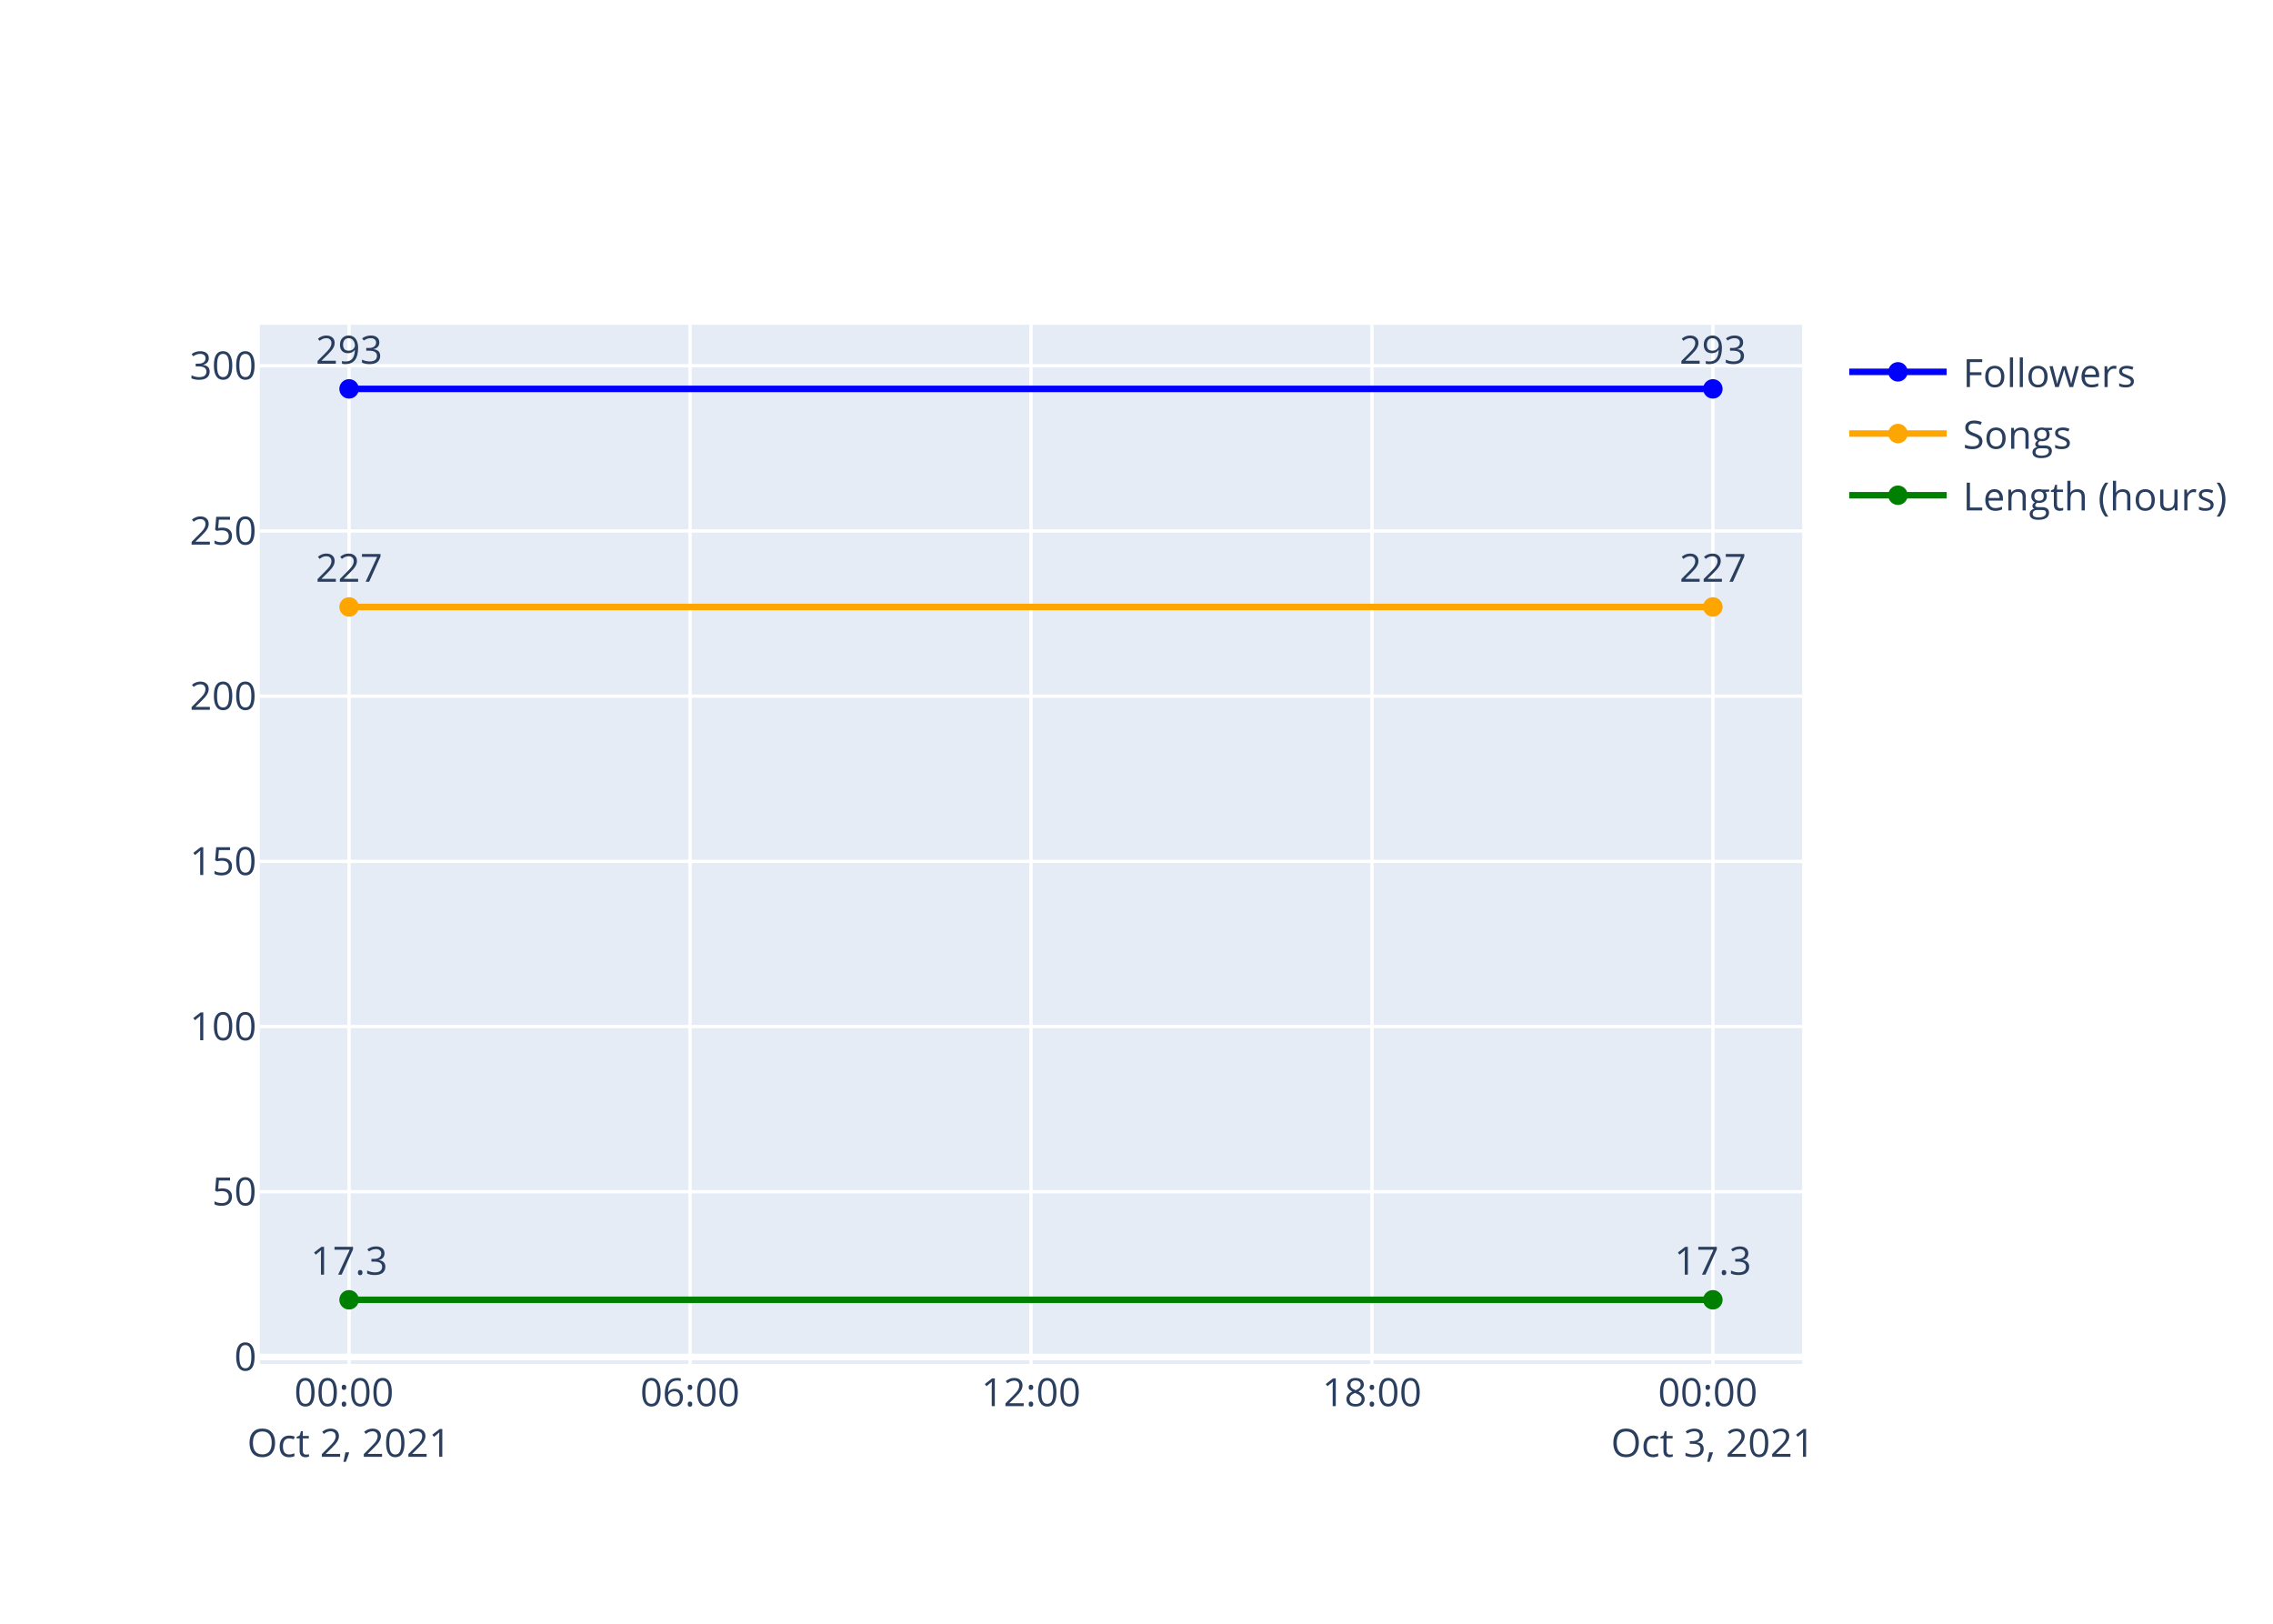
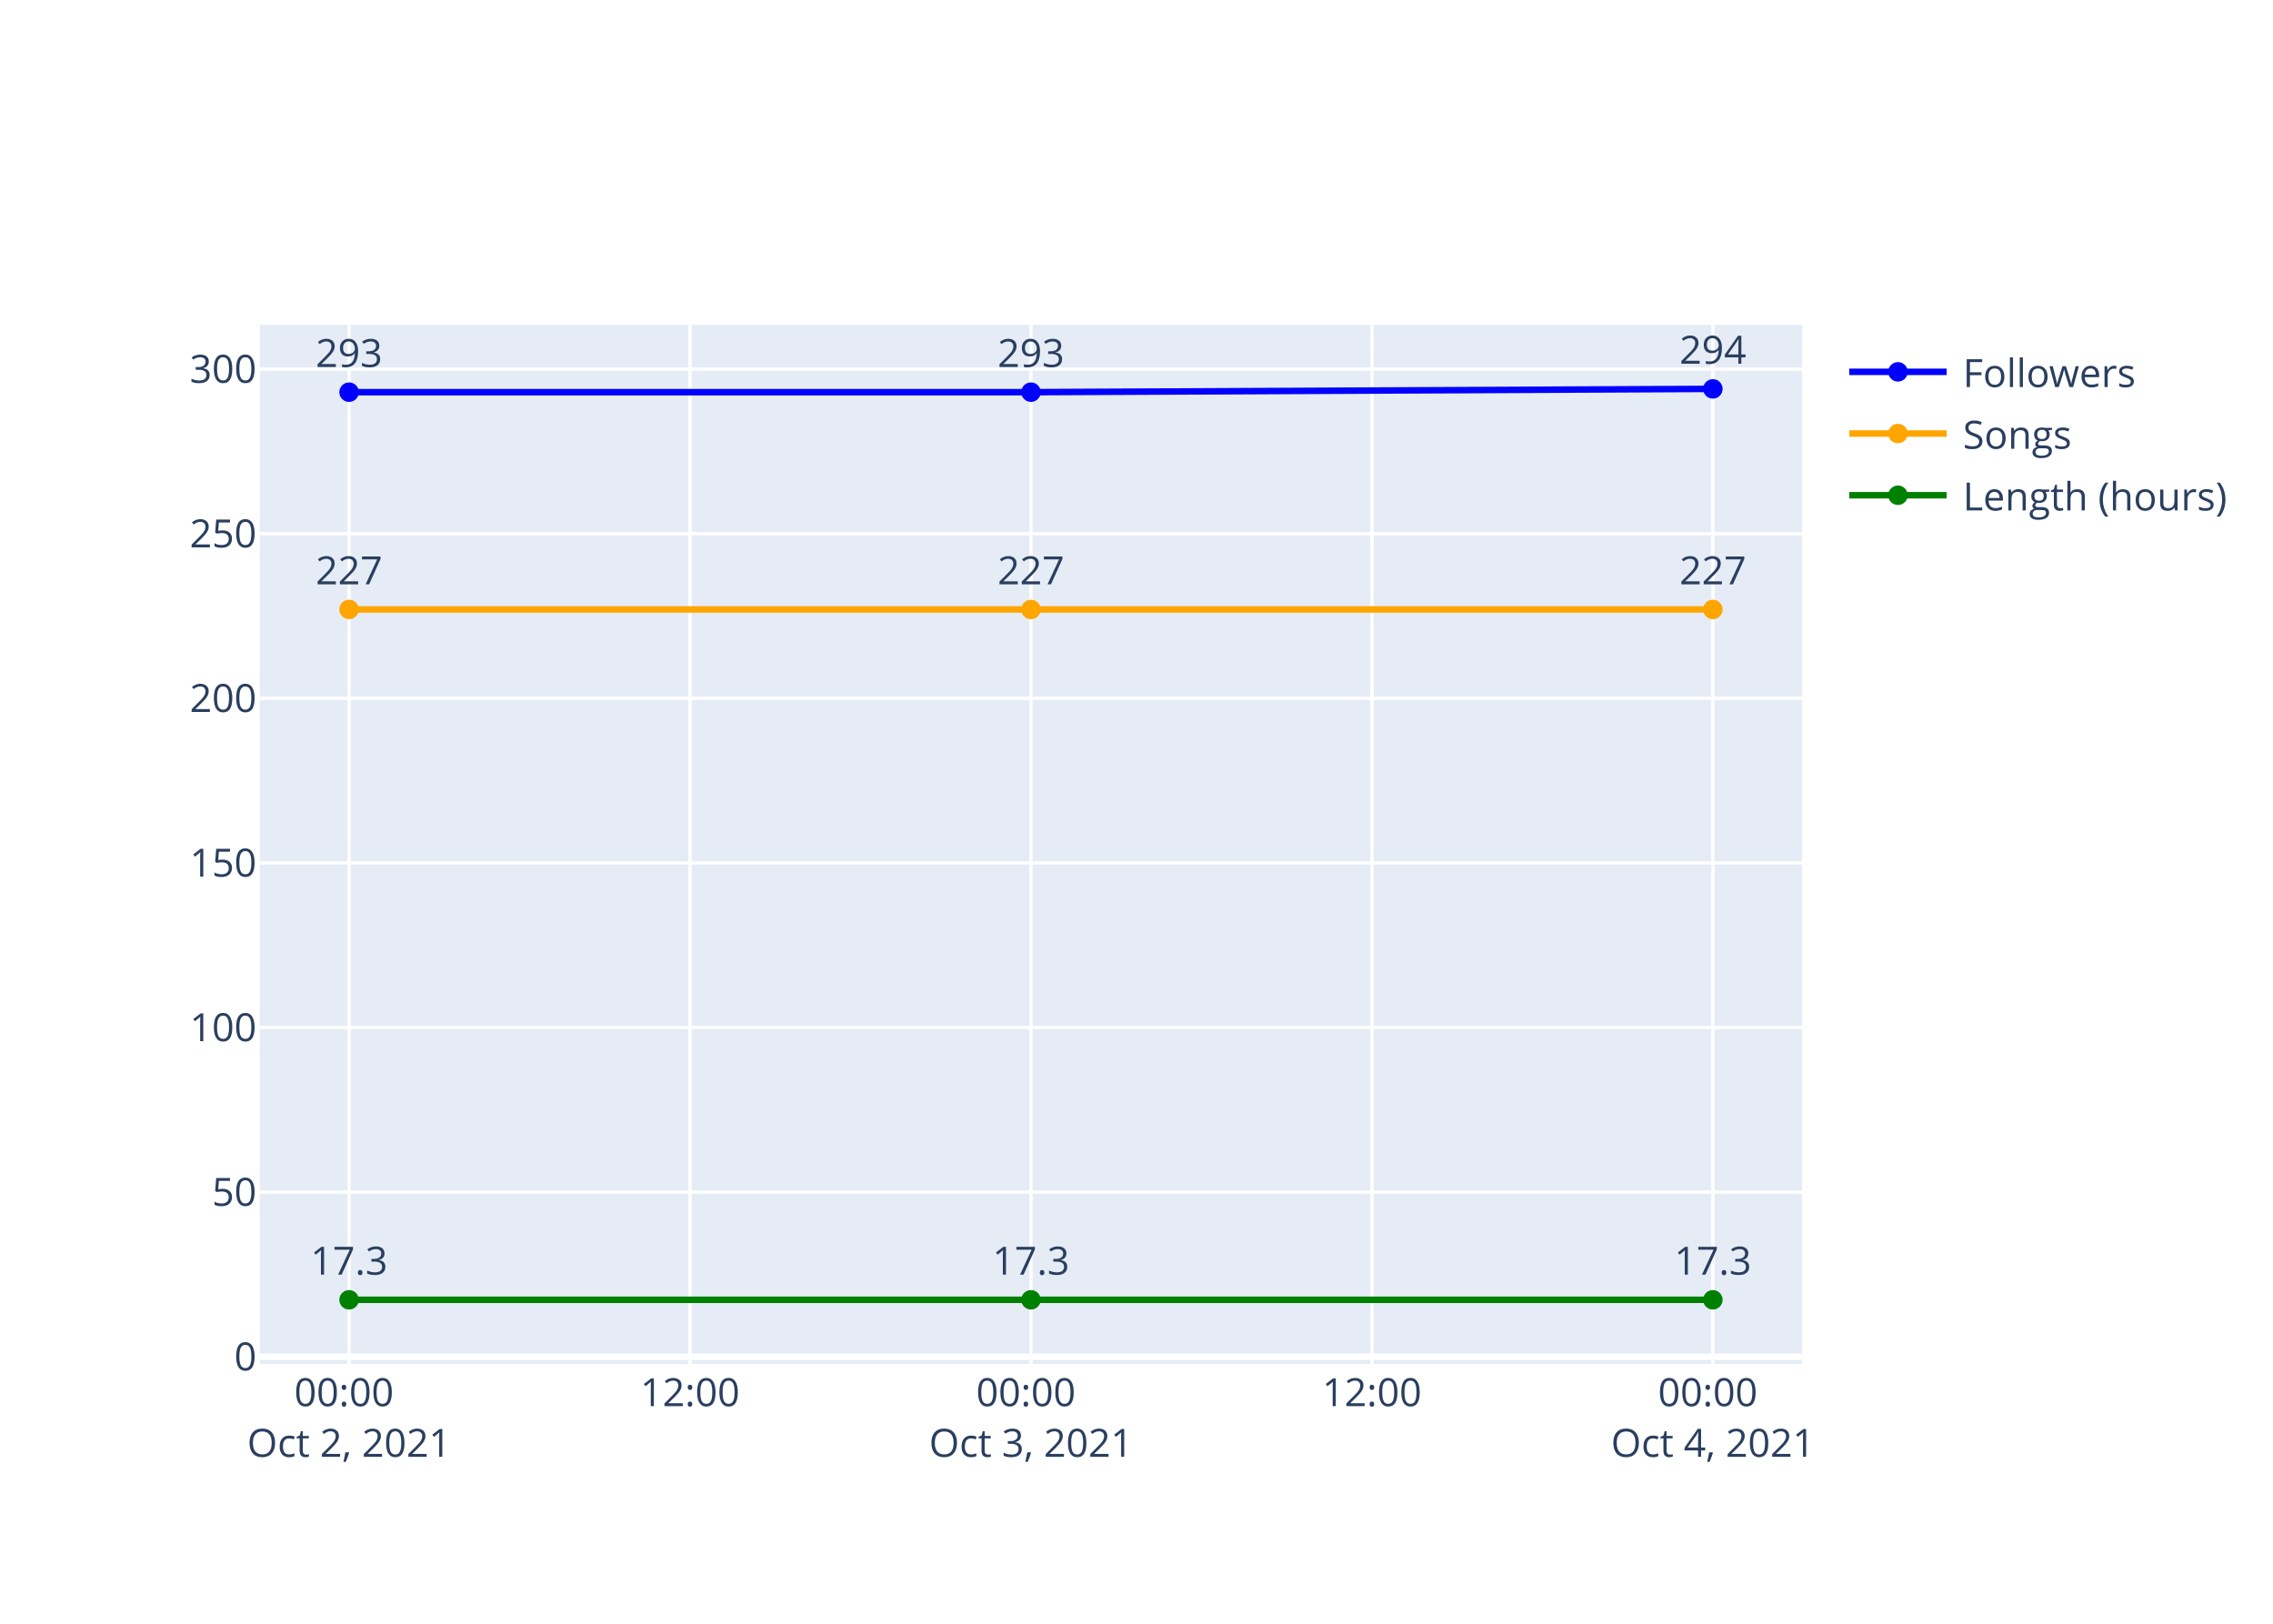
<svg xmlns="http://www.w3.org/2000/svg" class="main-svg" width="700" height="500" style="" viewBox="0 0 700 500">
  <rect x="0" y="0" width="700" height="500" style="fill: rgb(255, 255, 255); fill-opacity: 1;" />
-   <defs id="defs-3121aa">
+   <defs id="defs-47dab3">
    <g class="clips">
-       <clipPath id="clip3121aaxyplot" class="plotclip">
+       <clipPath id="clip47dab3xyplot" class="plotclip">
        <rect width="475" height="320" />
      </clipPath>
-       <clipPath class="axesclip" id="clip3121aax">
+       <clipPath class="axesclip" id="clip47dab3x">
        <rect x="80" y="0" width="475" height="500" />
      </clipPath>
-       <clipPath class="axesclip" id="clip3121aay">
+       <clipPath class="axesclip" id="clip47dab3y">
        <rect x="0" y="100" width="700" height="320" />
      </clipPath>
-       <clipPath class="axesclip" id="clip3121aaxy">
+       <clipPath class="axesclip" id="clip47dab3xy">
        <rect x="80" y="100" width="475" height="320" />
      </clipPath>
    </g>
    <g class="gradients" />
    <g class="patterns" />
  </defs>
  <g class="bglayer">
    <rect class="bg" x="80" y="100" width="475" height="320" style="fill: rgb(229, 236, 246); fill-opacity: 1; stroke-width: 0;" />
  </g>
  <g class="layer-below">
    <g class="imagelayer" />
    <g class="shapelayer" />
  </g>
  <g class="cartesianlayer">
    <g class="subplot xy">
      <g class="layer-subplot">
        <g class="shapelayer" />
        <g class="imagelayer" />
      </g>
      <g class="gridlayer">
        <g class="x">
          <path class="xgrid crisp" transform="translate(107.5,0)" d="M0,100v320" style="stroke: rgb(255, 255, 255); stroke-opacity: 1; stroke-width: 1px;" />
          <path class="xgrid crisp" transform="translate(212.5,0)" d="M0,100v320" style="stroke: rgb(255, 255, 255); stroke-opacity: 1; stroke-width: 1px;" />
          <path class="xgrid crisp" transform="translate(317.5,0)" d="M0,100v320" style="stroke: rgb(255, 255, 255); stroke-opacity: 1; stroke-width: 1px;" />
          <path class="xgrid crisp" transform="translate(422.5,0)" d="M0,100v320" style="stroke: rgb(255, 255, 255); stroke-opacity: 1; stroke-width: 1px;" />
          <path class="xgrid crisp" transform="translate(527.5,0)" d="M0,100v320" style="stroke: rgb(255, 255, 255); stroke-opacity: 1; stroke-width: 1px;" />
        </g>
        <g class="y">
-           <path class="ygrid crisp" transform="translate(0,366.98)" d="M80,0h475" style="stroke: rgb(255, 255, 255); stroke-opacity: 1; stroke-width: 1px;" />
-           <path class="ygrid crisp" transform="translate(0,316.11)" d="M80,0h475" style="stroke: rgb(255, 255, 255); stroke-opacity: 1; stroke-width: 1px;" />
-           <path class="ygrid crisp" transform="translate(0,265.24)" d="M80,0h475" style="stroke: rgb(255, 255, 255); stroke-opacity: 1; stroke-width: 1px;" />
-           <path class="ygrid crisp" transform="translate(0,214.37)" d="M80,0h475" style="stroke: rgb(255, 255, 255); stroke-opacity: 1; stroke-width: 1px;" />
-           <path class="ygrid crisp" transform="translate(0,163.5)" d="M80,0h475" style="stroke: rgb(255, 255, 255); stroke-opacity: 1; stroke-width: 1px;" />
-           <path class="ygrid crisp" transform="translate(0,112.63)" d="M80,0h475" style="stroke: rgb(255, 255, 255); stroke-opacity: 1; stroke-width: 1px;" />
+           <path class="ygrid crisp" transform="translate(0,367.1)" d="M80,0h475" style="stroke: rgb(255, 255, 255); stroke-opacity: 1; stroke-width: 1px;" />
+           <path class="ygrid crisp" transform="translate(0,316.41)" d="M80,0h475" style="stroke: rgb(255, 255, 255); stroke-opacity: 1; stroke-width: 1px;" />
+           <path class="ygrid crisp" transform="translate(0,265.73)" d="M80,0h475" style="stroke: rgb(255, 255, 255); stroke-opacity: 1; stroke-width: 1px;" />
+           <path class="ygrid crisp" transform="translate(0,215.04)" d="M80,0h475" style="stroke: rgb(255, 255, 255); stroke-opacity: 1; stroke-width: 1px;" />
+           <path class="ygrid crisp" transform="translate(0,164.35)" d="M80,0h475" style="stroke: rgb(255, 255, 255); stroke-opacity: 1; stroke-width: 1px;" />
+           <path class="ygrid crisp" transform="translate(0,113.67)" d="M80,0h475" style="stroke: rgb(255, 255, 255); stroke-opacity: 1; stroke-width: 1px;" />
        </g>
      </g>
      <g class="zerolinelayer">
-         <path class="yzl zl crisp" transform="translate(0,417.85)" d="M80,0h475" style="stroke: rgb(255, 255, 255); stroke-opacity: 1; stroke-width: 2px;" />
+         <path class="yzl zl crisp" transform="translate(0,417.79)" d="M80,0h475" style="stroke: rgb(255, 255, 255); stroke-opacity: 1; stroke-width: 2px;" />
      </g>
      <path class="xlines-below" />
      <path class="ylines-below" />
      <g class="overlines-below" />
      <g class="xaxislayer-below" />
      <g class="yaxislayer-below" />
      <g class="overaxes-below" />
-       <g class="plot" transform="translate(80,100)" clip-path="url(#clip3121aaxyplot)">
+       <g class="plot" transform="translate(80,100)" clip-path="url(#clip47dab3xyplot)">
        <g class="scatterlayer mlayer">
-           <g class="trace scatter trace564c36" style="stroke-miterlimit: 2; opacity: 1;">
+           <g class="trace scatter trace63018c" style="stroke-miterlimit: 2; opacity: 1;">
            <g class="fills" />
            <g class="errorbars" />
            <g class="lines">
-               <path class="js-line" d="M27.5,19.75L447.5,19.75" style="vector-effect: non-scaling-stroke; fill: none; stroke: rgb(0, 0, 255); stroke-opacity: 1; stroke-width: 2px; opacity: 1;" />
+               <path class="js-line" d="M27.5,20.76L237.5,20.76L447.5,19.75" style="vector-effect: non-scaling-stroke; fill: none; stroke: rgb(0, 0, 255); stroke-opacity: 1; stroke-width: 2px; opacity: 1;" />
            </g>
            <g class="points">
-               <path class="point" transform="translate(27.5,19.75)" d="M3,0A3,3 0 1,1 0,-3A3,3 0 0,1 3,0Z" style="opacity: 1; stroke-width: 0px; fill: rgb(0, 0, 255); fill-opacity: 1;" />
+               <path class="point" transform="translate(27.5,20.76)" d="M3,0A3,3 0 1,1 0,-3A3,3 0 0,1 3,0Z" style="opacity: 1; stroke-width: 0px; fill: rgb(0, 0, 255); fill-opacity: 1;" />
+               <path class="point" transform="translate(237.5,20.76)" d="M3,0A3,3 0 1,1 0,-3A3,3 0 0,1 3,0Z" style="opacity: 1; stroke-width: 0px; fill: rgb(0, 0, 255); fill-opacity: 1;" />
              <path class="point" transform="translate(447.5,19.75)" d="M3,0A3,3 0 1,1 0,-3A3,3 0 0,1 3,0Z" style="opacity: 1; stroke-width: 0px; fill: rgb(0, 0, 255); fill-opacity: 1;" />
            </g>
            <g class="text">
              <g class="textpoint" transform="translate(0,-7.75)">
-                 <text x="27.5" y="19.75" text-anchor="middle" style="font-family: 'Open Sans', verdana, arial, sans-serif; font-size: 12px; fill: rgb(42, 63, 95); fill-opacity: 1; white-space: pre;">293</text>
-               </g>
-               <g class="textpoint" transform="translate(0,-7.75)">
-                 <text x="447.5" y="19.75" text-anchor="middle" style="font-family: 'Open Sans', verdana, arial, sans-serif; font-size: 12px; fill: rgb(42, 63, 95); fill-opacity: 1; white-space: pre;">293</text>
-               </g>
-             </g>
-           </g>
-           <g class="trace scatter trace2dfdc6" style="stroke-miterlimit: 2; opacity: 1;">
+                 <text x="27.5" y="20.76" text-anchor="middle" style="font-family: 'Open Sans', verdana, arial, sans-serif; font-size: 12px; fill: rgb(42, 63, 95); fill-opacity: 1; white-space: pre;">293</text>
+               </g>
+               <g class="textpoint" transform="translate(0,-7.75)">
+                 <text x="237.5" y="20.76" text-anchor="middle" style="font-family: 'Open Sans', verdana, arial, sans-serif; font-size: 12px; fill: rgb(42, 63, 95); fill-opacity: 1; white-space: pre;">293</text>
+               </g>
+               <g class="textpoint" transform="translate(0,-7.75)">
+                 <text x="447.5" y="19.75" text-anchor="middle" style="font-family: 'Open Sans', verdana, arial, sans-serif; font-size: 12px; fill: rgb(42, 63, 95); fill-opacity: 1; white-space: pre;">294</text>
+               </g>
+             </g>
+           </g>
+           <g class="trace scatter trace17c0ea" style="stroke-miterlimit: 2; opacity: 1;">
            <g class="fills" />
            <g class="errorbars" />
            <g class="lines">
-               <path class="js-line" d="M27.5,86.9L447.5,86.9" style="vector-effect: non-scaling-stroke; fill: none; stroke: rgb(255, 165, 0); stroke-opacity: 1; stroke-width: 2px; opacity: 1;" />
+               <path class="js-line" d="M27.5,87.67L447.5,87.67" style="vector-effect: non-scaling-stroke; fill: none; stroke: rgb(255, 165, 0); stroke-opacity: 1; stroke-width: 2px; opacity: 1;" />
            </g>
            <g class="points">
-               <path class="point" transform="translate(27.5,86.9)" d="M3,0A3,3 0 1,1 0,-3A3,3 0 0,1 3,0Z" style="opacity: 1; stroke-width: 0px; fill: rgb(255, 165, 0); fill-opacity: 1;" />
-               <path class="point" transform="translate(447.5,86.9)" d="M3,0A3,3 0 1,1 0,-3A3,3 0 0,1 3,0Z" style="opacity: 1; stroke-width: 0px; fill: rgb(255, 165, 0); fill-opacity: 1;" />
+               <path class="point" transform="translate(27.5,87.67)" d="M3,0A3,3 0 1,1 0,-3A3,3 0 0,1 3,0Z" style="opacity: 1; stroke-width: 0px; fill: rgb(255, 165, 0); fill-opacity: 1;" />
+               <path class="point" transform="translate(237.5,87.67)" d="M3,0A3,3 0 1,1 0,-3A3,3 0 0,1 3,0Z" style="opacity: 1; stroke-width: 0px; fill: rgb(255, 165, 0); fill-opacity: 1;" />
+               <path class="point" transform="translate(447.5,87.67)" d="M3,0A3,3 0 1,1 0,-3A3,3 0 0,1 3,0Z" style="opacity: 1; stroke-width: 0px; fill: rgb(255, 165, 0); fill-opacity: 1;" />
            </g>
            <g class="text">
              <g class="textpoint" transform="translate(0,-7.75)">
-                 <text x="27.5" y="86.9" text-anchor="middle" style="font-family: 'Open Sans', verdana, arial, sans-serif; font-size: 12px; fill: rgb(42, 63, 95); fill-opacity: 1; white-space: pre;">227</text>
-               </g>
-               <g class="textpoint" transform="translate(0,-7.75)">
-                 <text x="447.5" y="86.9" text-anchor="middle" style="font-family: 'Open Sans', verdana, arial, sans-serif; font-size: 12px; fill: rgb(42, 63, 95); fill-opacity: 1; white-space: pre;">227</text>
-               </g>
-             </g>
-           </g>
-           <g class="trace scatter traceedeada" style="stroke-miterlimit: 2; opacity: 1;">
+                 <text x="27.5" y="87.67" text-anchor="middle" style="font-family: 'Open Sans', verdana, arial, sans-serif; font-size: 12px; fill: rgb(42, 63, 95); fill-opacity: 1; white-space: pre;">227</text>
+               </g>
+               <g class="textpoint" transform="translate(0,-7.75)">
+                 <text x="237.5" y="87.67" text-anchor="middle" style="font-family: 'Open Sans', verdana, arial, sans-serif; font-size: 12px; fill: rgb(42, 63, 95); fill-opacity: 1; white-space: pre;">227</text>
+               </g>
+               <g class="textpoint" transform="translate(0,-7.75)">
+                 <text x="447.5" y="87.67" text-anchor="middle" style="font-family: 'Open Sans', verdana, arial, sans-serif; font-size: 12px; fill: rgb(42, 63, 95); fill-opacity: 1; white-space: pre;">227</text>
+               </g>
+             </g>
+           </g>
+           <g class="trace scatter trace677c2d" style="stroke-miterlimit: 2; opacity: 1;">
            <g class="fills" />
            <g class="errorbars" />
            <g class="lines">
              <path class="js-line" d="M27.5,300.25L447.5,300.25" style="vector-effect: non-scaling-stroke; fill: none; stroke: rgb(0, 128, 0); stroke-opacity: 1; stroke-width: 2px; opacity: 1;" />
            </g>
            <g class="points">
              <path class="point" transform="translate(27.5,300.25)" d="M3,0A3,3 0 1,1 0,-3A3,3 0 0,1 3,0Z" style="opacity: 1; stroke-width: 0px; fill: rgb(0, 128, 0); fill-opacity: 1;" />
+               <path class="point" transform="translate(237.5,300.25)" d="M3,0A3,3 0 1,1 0,-3A3,3 0 0,1 3,0Z" style="opacity: 1; stroke-width: 0px; fill: rgb(0, 128, 0); fill-opacity: 1;" />
              <path class="point" transform="translate(447.5,300.25)" d="M3,0A3,3 0 1,1 0,-3A3,3 0 0,1 3,0Z" style="opacity: 1; stroke-width: 0px; fill: rgb(0, 128, 0); fill-opacity: 1;" />
            </g>
            <g class="text">
              <g class="textpoint" transform="translate(0,-7.75)">
                <text x="27.5" y="300.25" text-anchor="middle" style="font-family: 'Open Sans', verdana, arial, sans-serif; font-size: 12px; fill: rgb(42, 63, 95); fill-opacity: 1; white-space: pre;">17.3</text>
+               </g>
+               <g class="textpoint" transform="translate(0,-7.75)">
+                 <text x="237.5" y="300.25" text-anchor="middle" style="font-family: 'Open Sans', verdana, arial, sans-serif; font-size: 12px; fill: rgb(42, 63, 95); fill-opacity: 1; white-space: pre;">17.3</text>
              </g>
              <g class="textpoint" transform="translate(0,-7.75)">
                <text x="447.5" y="300.25" text-anchor="middle" style="font-family: 'Open Sans', verdana, arial, sans-serif; font-size: 12px; fill: rgb(42, 63, 95); fill-opacity: 1; white-space: pre;">17.3</text>
              </g>
            </g>
          </g>
        </g>
      </g>
      <g class="overplot" />
      <path class="xlines-above crisp" d="M0,0" style="fill: none;" />
      <path class="ylines-above crisp" d="M0,0" style="fill: none;" />
      <g class="overlines-above" />
      <g class="xaxislayer-above">
        <g class="xtick">
          <text text-anchor="middle" x="0" y="433" transform="translate(107.5,0)" style="font-family: 'Open Sans', verdana, arial, sans-serif; font-size: 12px; fill: rgb(42, 63, 95); fill-opacity: 1; white-space: pre; opacity: 1;">
            <tspan class="line" dy="0em" x="0" y="433">00:00</tspan>
            <tspan class="line" dy="1.3em" x="0" y="433">Oct 2, 2021</tspan>
          </text>
        </g>
        <g class="xtick">
-           <text text-anchor="middle" x="0" y="433" style="font-family: 'Open Sans', verdana, arial, sans-serif; font-size: 12px; fill: rgb(42, 63, 95); fill-opacity: 1; white-space: pre; opacity: 1;" transform="translate(212.5,0)">06:00</text>
-         </g>
-         <g class="xtick">
-           <text text-anchor="middle" x="0" y="433" style="font-family: 'Open Sans', verdana, arial, sans-serif; font-size: 12px; fill: rgb(42, 63, 95); fill-opacity: 1; white-space: pre; opacity: 1;" transform="translate(317.5,0)">12:00</text>
-         </g>
-         <g class="xtick">
-           <text text-anchor="middle" x="0" y="433" style="font-family: 'Open Sans', verdana, arial, sans-serif; font-size: 12px; fill: rgb(42, 63, 95); fill-opacity: 1; white-space: pre; opacity: 1;" transform="translate(422.5,0)">18:00</text>
-         </g>
-         <g class="xtick">
-           <text text-anchor="middle" x="0" y="433" style="font-family: 'Open Sans', verdana, arial, sans-serif; font-size: 12px; fill: rgb(42, 63, 95); fill-opacity: 1; white-space: pre; opacity: 1;" transform="translate(527.5,0)">
+           <text text-anchor="middle" x="0" y="433" style="font-family: 'Open Sans', verdana, arial, sans-serif; font-size: 12px; fill: rgb(42, 63, 95); fill-opacity: 1; white-space: pre; opacity: 1;" transform="translate(212.5,0)">12:00</text>
+         </g>
+         <g class="xtick">
+           <text text-anchor="middle" x="0" y="433" style="font-family: 'Open Sans', verdana, arial, sans-serif; font-size: 12px; fill: rgb(42, 63, 95); fill-opacity: 1; white-space: pre; opacity: 1;" transform="translate(317.5,0)">
            <tspan class="line" dy="0em" x="0" y="433">00:00</tspan>
            <tspan class="line" dy="1.3em" x="0" y="433">Oct 3, 2021</tspan>
          </text>
        </g>
+         <g class="xtick">
+           <text text-anchor="middle" x="0" y="433" style="font-family: 'Open Sans', verdana, arial, sans-serif; font-size: 12px; fill: rgb(42, 63, 95); fill-opacity: 1; white-space: pre; opacity: 1;" transform="translate(422.5,0)">12:00</text>
+         </g>
+         <g class="xtick">
+           <text text-anchor="middle" x="0" y="433" style="font-family: 'Open Sans', verdana, arial, sans-serif; font-size: 12px; fill: rgb(42, 63, 95); fill-opacity: 1; white-space: pre; opacity: 1;" transform="translate(527.5,0)">
+             <tspan class="line" dy="0em" x="0" y="433">00:00</tspan>
+             <tspan class="line" dy="1.3em" x="0" y="433">Oct 4, 2021</tspan>
+           </text>
+         </g>
      </g>
      <g class="yaxislayer-above">
        <g class="ytick">
-           <text text-anchor="end" x="79" y="4.2" transform="translate(0,417.85)" style="font-family: 'Open Sans', verdana, arial, sans-serif; font-size: 12px; fill: rgb(42, 63, 95); fill-opacity: 1; white-space: pre; opacity: 1;">0</text>
-         </g>
-         <g class="ytick">
-           <text text-anchor="end" x="79" y="4.2" style="font-family: 'Open Sans', verdana, arial, sans-serif; font-size: 12px; fill: rgb(42, 63, 95); fill-opacity: 1; white-space: pre; opacity: 1;" transform="translate(0,366.98)">50</text>
-         </g>
-         <g class="ytick">
-           <text text-anchor="end" x="79" y="4.2" style="font-family: 'Open Sans', verdana, arial, sans-serif; font-size: 12px; fill: rgb(42, 63, 95); fill-opacity: 1; white-space: pre; opacity: 1;" transform="translate(0,316.11)">100</text>
-         </g>
-         <g class="ytick">
-           <text text-anchor="end" x="79" y="4.2" style="font-family: 'Open Sans', verdana, arial, sans-serif; font-size: 12px; fill: rgb(42, 63, 95); fill-opacity: 1; white-space: pre; opacity: 1;" transform="translate(0,265.24)">150</text>
-         </g>
-         <g class="ytick">
-           <text text-anchor="end" x="79" y="4.2" style="font-family: 'Open Sans', verdana, arial, sans-serif; font-size: 12px; fill: rgb(42, 63, 95); fill-opacity: 1; white-space: pre; opacity: 1;" transform="translate(0,214.37)">200</text>
-         </g>
-         <g class="ytick">
-           <text text-anchor="end" x="79" y="4.2" style="font-family: 'Open Sans', verdana, arial, sans-serif; font-size: 12px; fill: rgb(42, 63, 95); fill-opacity: 1; white-space: pre; opacity: 1;" transform="translate(0,163.5)">250</text>
-         </g>
-         <g class="ytick">
-           <text text-anchor="end" x="79" y="4.2" style="font-family: 'Open Sans', verdana, arial, sans-serif; font-size: 12px; fill: rgb(42, 63, 95); fill-opacity: 1; white-space: pre; opacity: 1;" transform="translate(0,112.63)">300</text>
+           <text text-anchor="end" x="79" y="4.2" transform="translate(0,417.79)" style="font-family: 'Open Sans', verdana, arial, sans-serif; font-size: 12px; fill: rgb(42, 63, 95); fill-opacity: 1; white-space: pre; opacity: 1;">0</text>
+         </g>
+         <g class="ytick">
+           <text text-anchor="end" x="79" y="4.2" style="font-family: 'Open Sans', verdana, arial, sans-serif; font-size: 12px; fill: rgb(42, 63, 95); fill-opacity: 1; white-space: pre; opacity: 1;" transform="translate(0,367.1)">50</text>
+         </g>
+         <g class="ytick">
+           <text text-anchor="end" x="79" y="4.2" style="font-family: 'Open Sans', verdana, arial, sans-serif; font-size: 12px; fill: rgb(42, 63, 95); fill-opacity: 1; white-space: pre; opacity: 1;" transform="translate(0,316.41)">100</text>
+         </g>
+         <g class="ytick">
+           <text text-anchor="end" x="79" y="4.2" style="font-family: 'Open Sans', verdana, arial, sans-serif; font-size: 12px; fill: rgb(42, 63, 95); fill-opacity: 1; white-space: pre; opacity: 1;" transform="translate(0,265.73)">150</text>
+         </g>
+         <g class="ytick">
+           <text text-anchor="end" x="79" y="4.2" style="font-family: 'Open Sans', verdana, arial, sans-serif; font-size: 12px; fill: rgb(42, 63, 95); fill-opacity: 1; white-space: pre; opacity: 1;" transform="translate(0,215.04)">200</text>
+         </g>
+         <g class="ytick">
+           <text text-anchor="end" x="79" y="4.2" style="font-family: 'Open Sans', verdana, arial, sans-serif; font-size: 12px; fill: rgb(42, 63, 95); fill-opacity: 1; white-space: pre; opacity: 1;" transform="translate(0,164.35)">250</text>
+         </g>
+         <g class="ytick">
+           <text text-anchor="end" x="79" y="4.2" style="font-family: 'Open Sans', verdana, arial, sans-serif; font-size: 12px; fill: rgb(42, 63, 95); fill-opacity: 1; white-space: pre; opacity: 1;" transform="translate(0,113.67)">300</text>
        </g>
      </g>
      <g class="overaxes-above" />
    </g>
  </g>
  <g class="polarlayer" />
  <g class="ternarylayer" />
  <g class="geolayer" />
  <g class="funnelarealayer" />
  <g class="pielayer" />
  <g class="iciclelayer" />
  <g class="treemaplayer" />
  <g class="sunburstlayer" />
  <g class="glimages" />
-   <defs id="topdefs-3121aa">
+   <defs id="topdefs-47dab3">
    <g class="clips" />
-     <clipPath id="legend3121aa">
+     <clipPath id="legend47dab3">
      <rect width="124" height="67" x="0" y="0" />
    </clipPath>
  </defs>
  <g class="layer-above">
    <g class="imagelayer" />
    <g class="shapelayer" />
  </g>
  <g class="infolayer">
    <g class="legend" pointer-events="all" transform="translate(564.5,100)">
      <rect class="bg" shape-rendering="crispEdges" style="stroke: rgb(68, 68, 68); stroke-opacity: 1; fill: rgb(255, 255, 255); fill-opacity: 1; stroke-width: 0px;" width="124" height="67" x="0" y="0" />
-       <g class="scrollbox" transform="" clip-path="url(#legend3121aa)">
+       <g class="scrollbox" transform="" clip-path="url(#legend47dab3)">
        <g class="groups">
          <g class="traces" transform="translate(0,14.5)" style="opacity: 1;">
            <text class="legendtext" text-anchor="start" x="40" y="4.68" style="font-family: 'Open Sans', verdana, arial, sans-serif; font-size: 12px; fill: rgb(42, 63, 95); fill-opacity: 1; white-space: pre;">Followers</text>
            <g class="layers" style="opacity: 1;">
              <g class="legendfill" />
              <g class="legendlines">
                <path class="js-line" d="M5,0h30" style="fill: none; stroke: rgb(0, 0, 255); stroke-opacity: 1; stroke-width: 2px;" />
              </g>
              <g class="legendsymbols">
                <g class="legendpoints">
                  <path class="scatterpts" transform="translate(20,0)" d="M3,0A3,3 0 1,1 0,-3A3,3 0 0,1 3,0Z" style="opacity: 1; stroke-width: 0px; fill: rgb(0, 0, 255); fill-opacity: 1;" />
                </g>
              </g>
            </g>
            <rect class="legendtoggle" x="0" y="-9.5" width="118.062" height="19" style="fill: rgb(0, 0, 0); fill-opacity: 0;" />
          </g>
          <g class="traces" transform="translate(0,33.5)" style="opacity: 1;">
            <text class="legendtext" text-anchor="start" x="40" y="4.68" style="font-family: 'Open Sans', verdana, arial, sans-serif; font-size: 12px; fill: rgb(42, 63, 95); fill-opacity: 1; white-space: pre;">Songs</text>
            <g class="layers" style="opacity: 1;">
              <g class="legendfill" />
              <g class="legendlines">
                <path class="js-line" d="M5,0h30" style="fill: none; stroke: rgb(255, 165, 0); stroke-opacity: 1; stroke-width: 2px;" />
              </g>
              <g class="legendsymbols">
                <g class="legendpoints">
                  <path class="scatterpts" transform="translate(20,0)" d="M3,0A3,3 0 1,1 0,-3A3,3 0 0,1 3,0Z" style="opacity: 1; stroke-width: 0px; fill: rgb(255, 165, 0); fill-opacity: 1;" />
                </g>
              </g>
            </g>
            <rect class="legendtoggle" x="0" y="-9.5" width="118.062" height="19" style="fill: rgb(0, 0, 0); fill-opacity: 0;" />
          </g>
          <g class="traces" transform="translate(0,52.5)" style="opacity: 1;">
            <text class="legendtext" text-anchor="start" x="40" y="4.68" style="font-family: 'Open Sans', verdana, arial, sans-serif; font-size: 12px; fill: rgb(42, 63, 95); fill-opacity: 1; white-space: pre;">Length (hours)</text>
            <g class="layers" style="opacity: 1;">
              <g class="legendfill" />
              <g class="legendlines">
                <path class="js-line" d="M5,0h30" style="fill: none; stroke: rgb(0, 128, 0); stroke-opacity: 1; stroke-width: 2px;" />
              </g>
              <g class="legendsymbols">
                <g class="legendpoints">
                  <path class="scatterpts" transform="translate(20,0)" d="M3,0A3,3 0 1,1 0,-3A3,3 0 0,1 3,0Z" style="opacity: 1; stroke-width: 0px; fill: rgb(0, 128, 0); fill-opacity: 1;" />
                </g>
              </g>
            </g>
            <rect class="legendtoggle" x="0" y="-9.5" width="118.062" height="19" style="fill: rgb(0, 0, 0); fill-opacity: 0;" />
          </g>
        </g>
      </g>
      <rect class="scrollbar" rx="20" ry="3" width="0" height="0" style="fill: rgb(128, 139, 164); fill-opacity: 1;" x="0" y="0" />
    </g>
    <g class="g-gtitle" />
    <g class="g-xtitle" />
    <g class="g-ytitle" />
  </g>
</svg>
